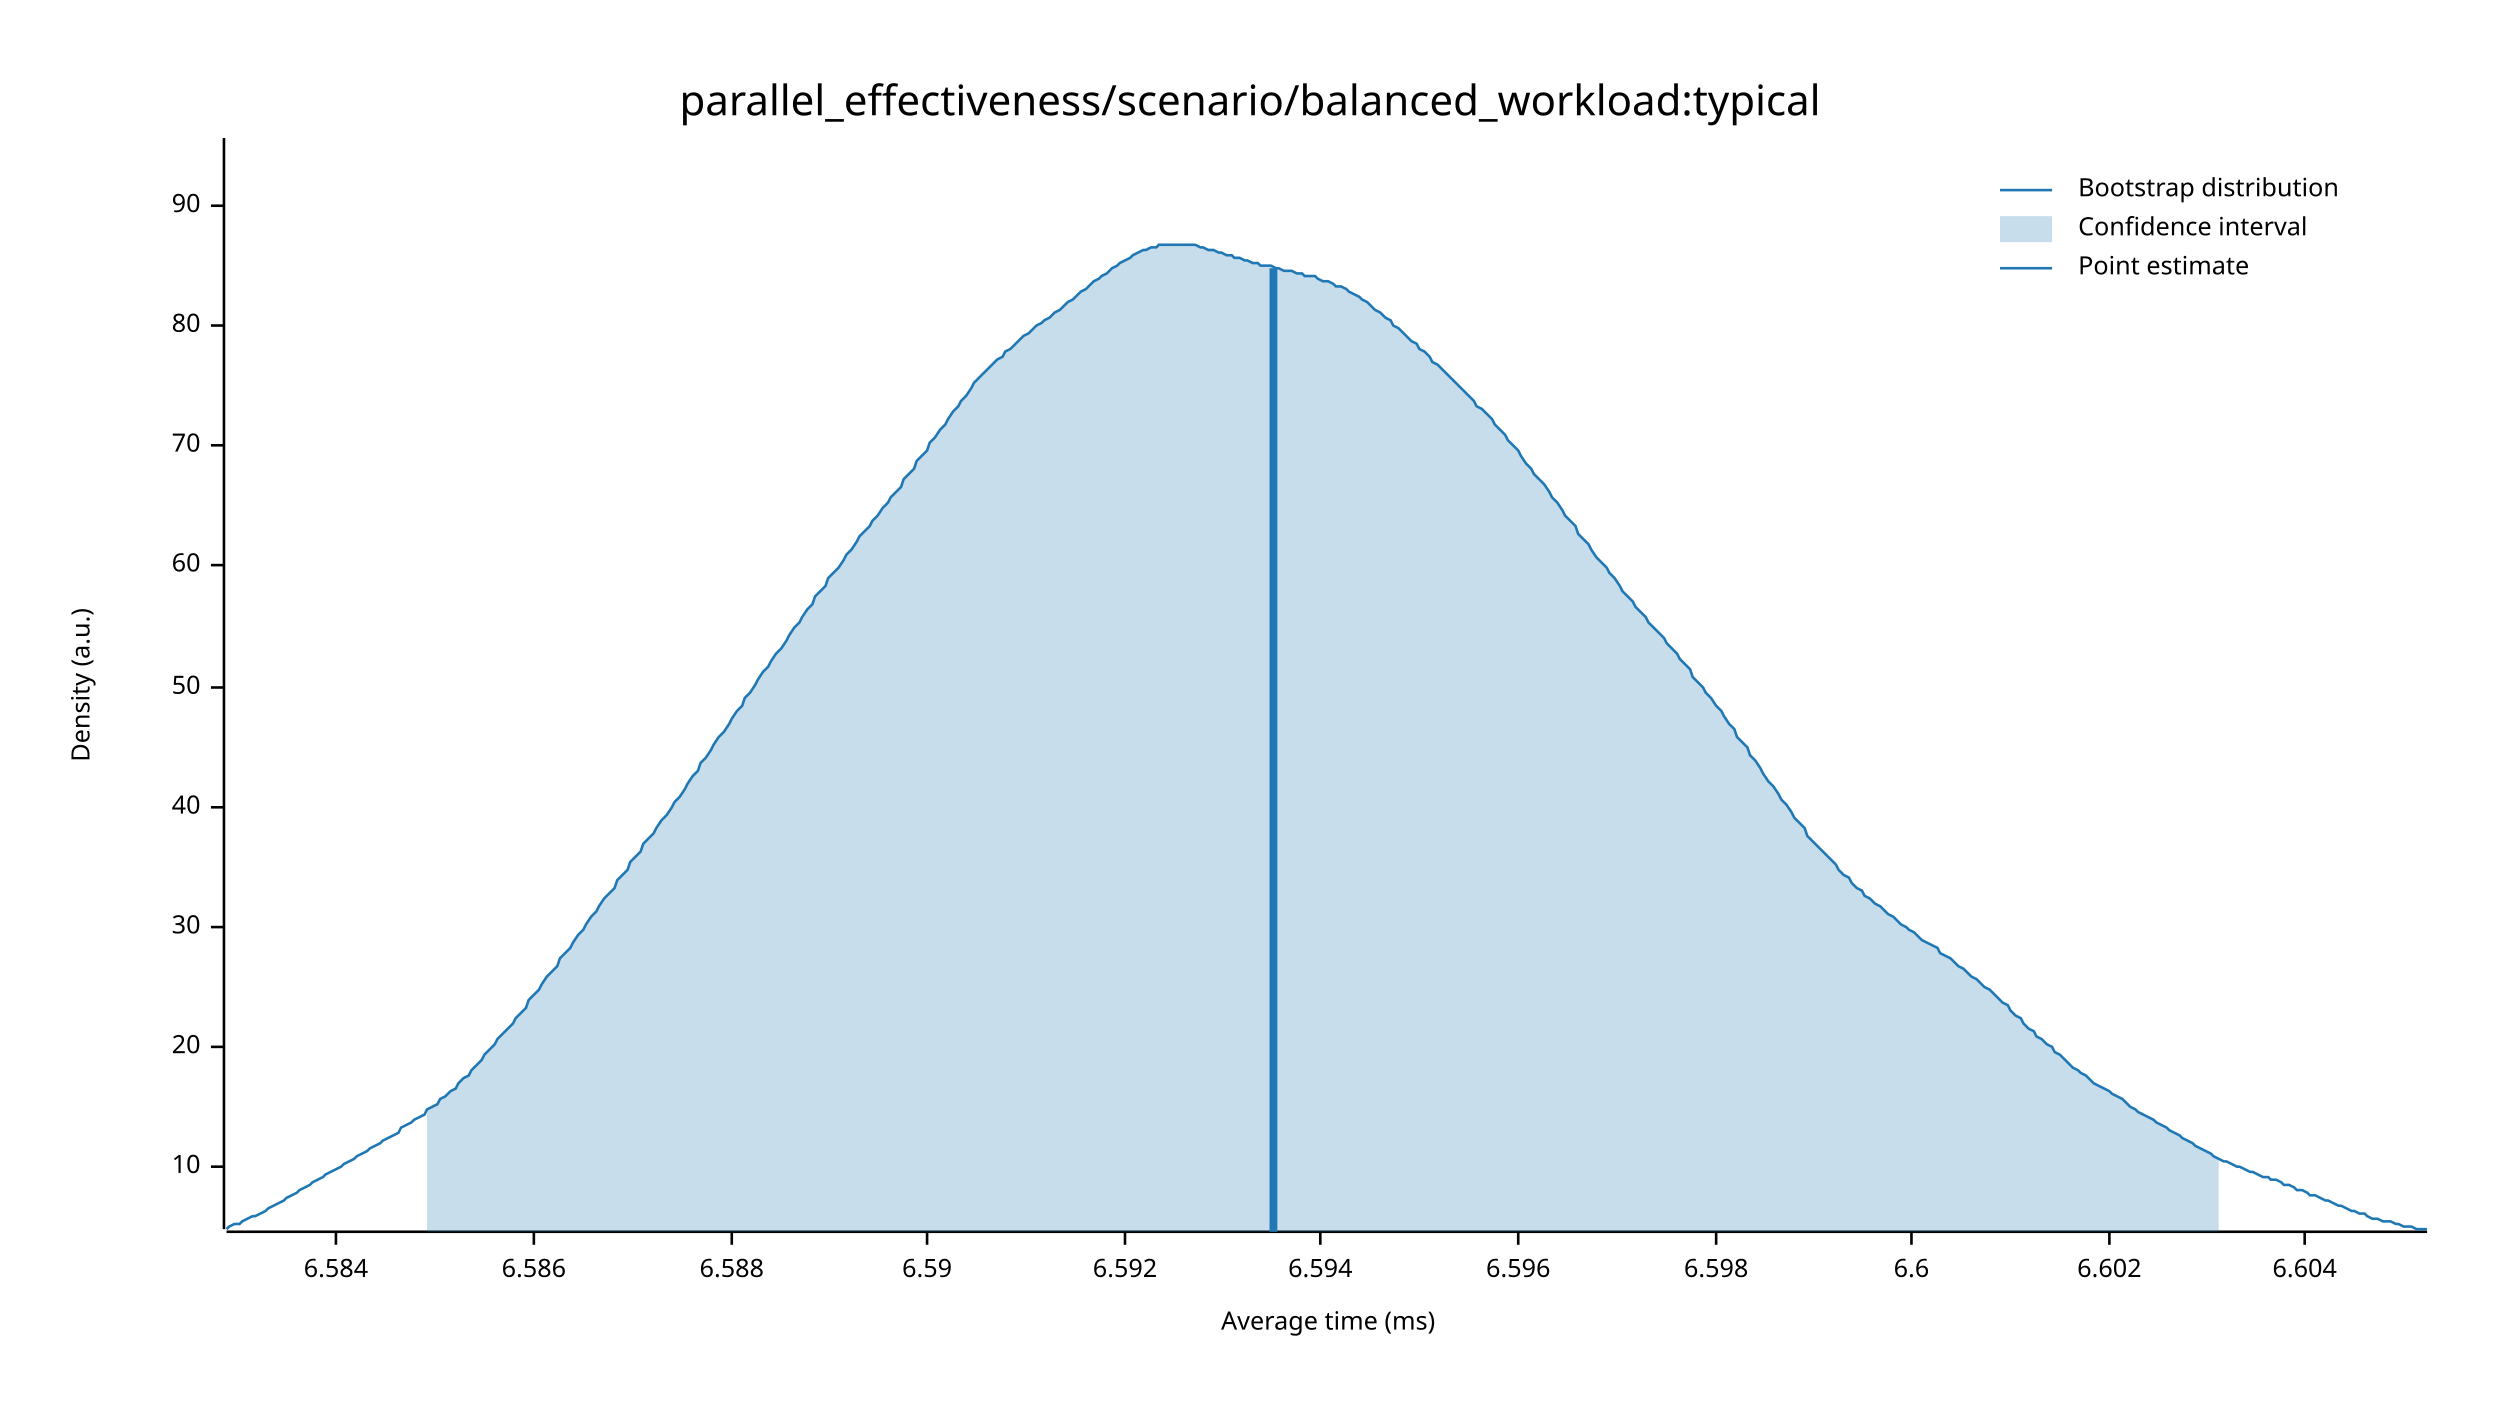
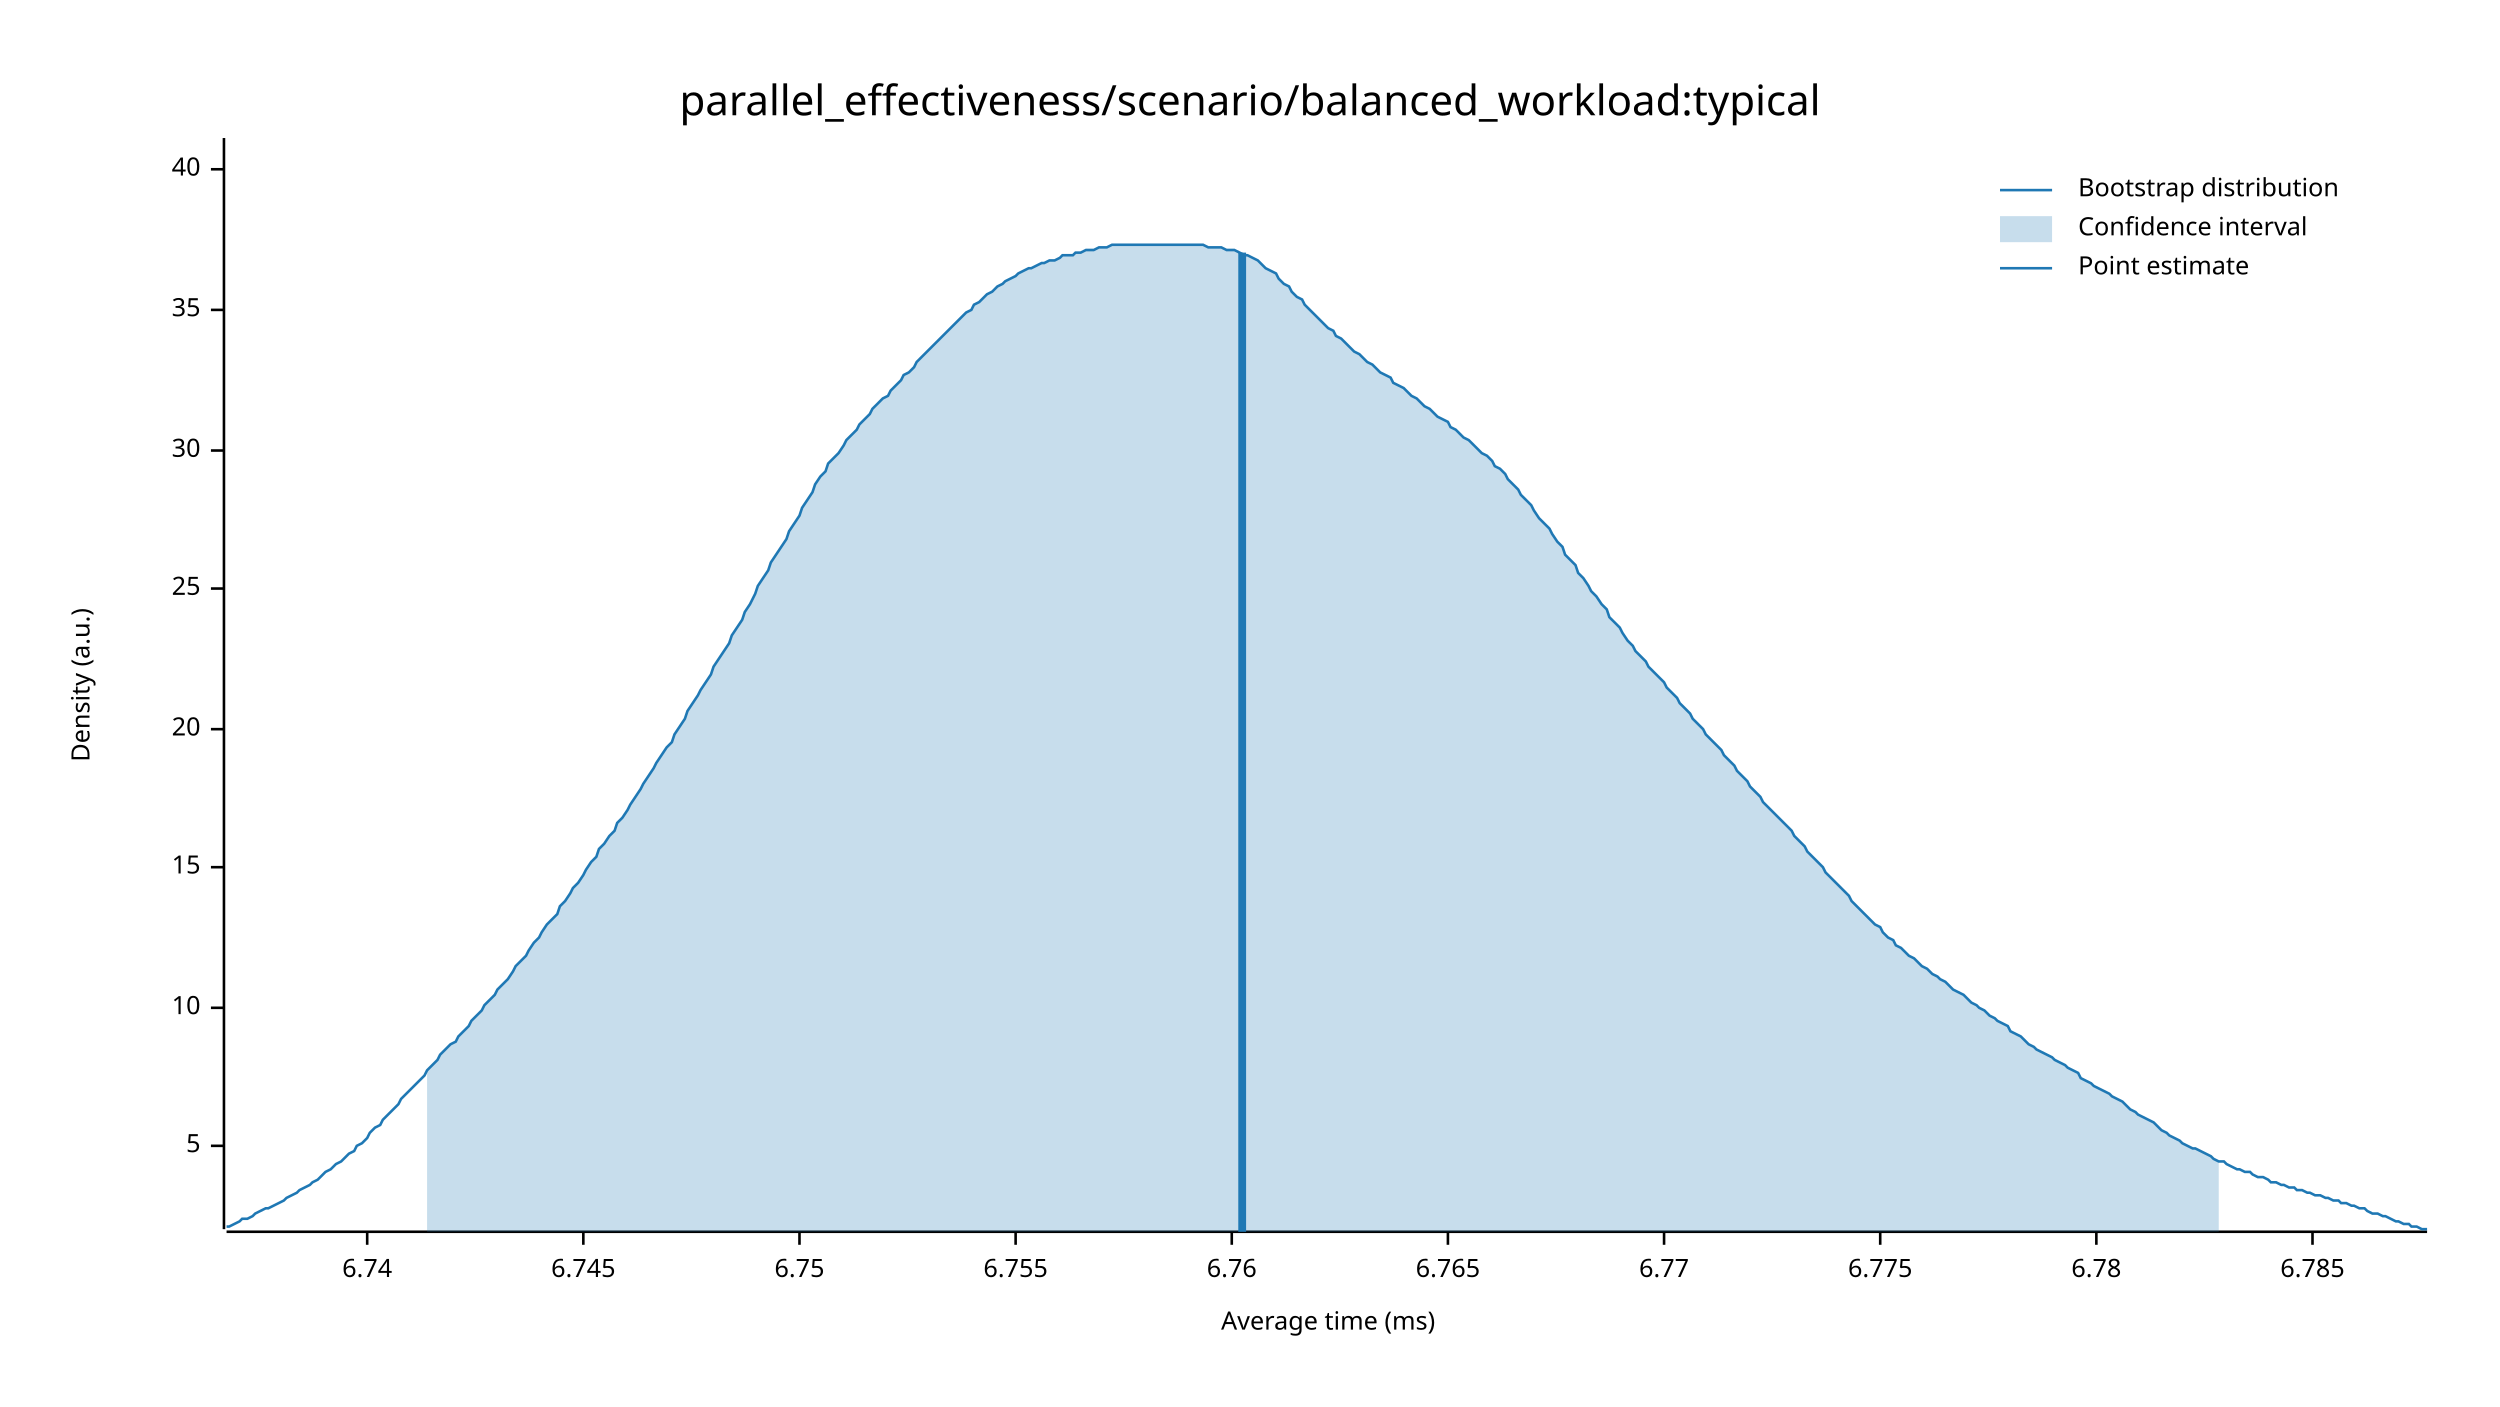
<svg xmlns="http://www.w3.org/2000/svg" width="960" height="540" viewBox="0 0 960 540">
  <text x="480" y="32" dy="0.76em" text-anchor="middle" font-family="sans-serif" font-size="16.129" opacity="1" fill="#000000">
parallel_effectiveness/scenario/balanced_workload:typical
</text>
  <text x="27" y="263" dy="0.76em" text-anchor="middle" font-family="sans-serif" font-size="9.677" opacity="1" fill="#000000" transform="rotate(270, 27, 263)">
Density (a.u.)
</text>
  <text x="510" y="513" dy="-0.5ex" text-anchor="middle" font-family="sans-serif" font-size="9.677" opacity="1" fill="#000000">
Average time (ms)
</text>
  <polyline fill="none" opacity="1" stroke="#000000" stroke-width="1" points="86,53 86,472 " />
-   <text x="77" y="448" dy="0.5ex" text-anchor="end" font-family="sans-serif" font-size="9.677" opacity="1" fill="#000000">
+   <text x="77" y="440" dy="0.5ex" text-anchor="end" font-family="sans-serif" font-size="9.677" opacity="1" fill="#000000">
+ 5
+ </text>
+   <polyline fill="none" opacity="1" stroke="#000000" stroke-width="1" points="81,440 86,440 " />
+   <text x="77" y="387" dy="0.5ex" text-anchor="end" font-family="sans-serif" font-size="9.677" opacity="1" fill="#000000">
10
</text>
-   <polyline fill="none" opacity="1" stroke="#000000" stroke-width="1" points="81,448 86,448 " />
-   <text x="77" y="402" dy="0.5ex" text-anchor="end" font-family="sans-serif" font-size="9.677" opacity="1" fill="#000000">
+   <polyline fill="none" opacity="1" stroke="#000000" stroke-width="1" points="81,387 86,387 " />
+   <text x="77" y="333" dy="0.5ex" text-anchor="end" font-family="sans-serif" font-size="9.677" opacity="1" fill="#000000">
+ 15
+ </text>
+   <polyline fill="none" opacity="1" stroke="#000000" stroke-width="1" points="81,333 86,333 " />
+   <text x="77" y="280" dy="0.5ex" text-anchor="end" font-family="sans-serif" font-size="9.677" opacity="1" fill="#000000">
20
</text>
-   <polyline fill="none" opacity="1" stroke="#000000" stroke-width="1" points="81,402 86,402 " />
-   <text x="77" y="356" dy="0.5ex" text-anchor="end" font-family="sans-serif" font-size="9.677" opacity="1" fill="#000000">
+   <polyline fill="none" opacity="1" stroke="#000000" stroke-width="1" points="81,280 86,280 " />
+   <text x="77" y="226" dy="0.5ex" text-anchor="end" font-family="sans-serif" font-size="9.677" opacity="1" fill="#000000">
+ 25
+ </text>
+   <polyline fill="none" opacity="1" stroke="#000000" stroke-width="1" points="81,226 86,226 " />
+   <text x="77" y="173" dy="0.5ex" text-anchor="end" font-family="sans-serif" font-size="9.677" opacity="1" fill="#000000">
30
</text>
-   <polyline fill="none" opacity="1" stroke="#000000" stroke-width="1" points="81,356 86,356 " />
-   <text x="77" y="310" dy="0.5ex" text-anchor="end" font-family="sans-serif" font-size="9.677" opacity="1" fill="#000000">
+   <polyline fill="none" opacity="1" stroke="#000000" stroke-width="1" points="81,173 86,173 " />
+   <text x="77" y="119" dy="0.5ex" text-anchor="end" font-family="sans-serif" font-size="9.677" opacity="1" fill="#000000">
+ 35
+ </text>
+   <polyline fill="none" opacity="1" stroke="#000000" stroke-width="1" points="81,119 86,119 " />
+   <text x="77" y="65" dy="0.5ex" text-anchor="end" font-family="sans-serif" font-size="9.677" opacity="1" fill="#000000">
40
</text>
-   <polyline fill="none" opacity="1" stroke="#000000" stroke-width="1" points="81,310 86,310 " />
-   <text x="77" y="264" dy="0.5ex" text-anchor="end" font-family="sans-serif" font-size="9.677" opacity="1" fill="#000000">
- 50
+   <polyline fill="none" opacity="1" stroke="#000000" stroke-width="1" points="81,65 86,65 " />
+   <polyline fill="none" opacity="1" stroke="#000000" stroke-width="1" points="87,473 932,473 " />
+   <text x="141" y="483" dy="0.76em" text-anchor="middle" font-family="sans-serif" font-size="9.677" opacity="1" fill="#000000">
+ 6.74
</text>
-   <polyline fill="none" opacity="1" stroke="#000000" stroke-width="1" points="81,264 86,264 " />
-   <text x="77" y="217" dy="0.5ex" text-anchor="end" font-family="sans-serif" font-size="9.677" opacity="1" fill="#000000">
- 60
+   <polyline fill="none" opacity="1" stroke="#000000" stroke-width="1" points="141,473 141,478 " />
+   <text x="224" y="483" dy="0.76em" text-anchor="middle" font-family="sans-serif" font-size="9.677" opacity="1" fill="#000000">
+ 6.745
</text>
-   <polyline fill="none" opacity="1" stroke="#000000" stroke-width="1" points="81,217 86,217 " />
-   <text x="77" y="171" dy="0.5ex" text-anchor="end" font-family="sans-serif" font-size="9.677" opacity="1" fill="#000000">
- 70
+   <polyline fill="none" opacity="1" stroke="#000000" stroke-width="1" points="224,473 224,478 " />
+   <text x="307" y="483" dy="0.76em" text-anchor="middle" font-family="sans-serif" font-size="9.677" opacity="1" fill="#000000">
+ 6.75
</text>
-   <polyline fill="none" opacity="1" stroke="#000000" stroke-width="1" points="81,171 86,171 " />
-   <text x="77" y="125" dy="0.5ex" text-anchor="end" font-family="sans-serif" font-size="9.677" opacity="1" fill="#000000">
- 80
+   <polyline fill="none" opacity="1" stroke="#000000" stroke-width="1" points="307,473 307,478 " />
+   <text x="390" y="483" dy="0.76em" text-anchor="middle" font-family="sans-serif" font-size="9.677" opacity="1" fill="#000000">
+ 6.755
</text>
-   <polyline fill="none" opacity="1" stroke="#000000" stroke-width="1" points="81,125 86,125 " />
-   <text x="77" y="79" dy="0.5ex" text-anchor="end" font-family="sans-serif" font-size="9.677" opacity="1" fill="#000000">
- 90
+   <polyline fill="none" opacity="1" stroke="#000000" stroke-width="1" points="390,473 390,478 " />
+   <text x="473" y="483" dy="0.76em" text-anchor="middle" font-family="sans-serif" font-size="9.677" opacity="1" fill="#000000">
+ 6.76
</text>
-   <polyline fill="none" opacity="1" stroke="#000000" stroke-width="1" points="81,79 86,79 " />
-   <polyline fill="none" opacity="1" stroke="#000000" stroke-width="1" points="87,473 932,473 " />
-   <text x="129" y="483" dy="0.76em" text-anchor="middle" font-family="sans-serif" font-size="9.677" opacity="1" fill="#000000">
- 6.584
+   <polyline fill="none" opacity="1" stroke="#000000" stroke-width="1" points="473,473 473,478 " />
+   <text x="556" y="483" dy="0.76em" text-anchor="middle" font-family="sans-serif" font-size="9.677" opacity="1" fill="#000000">
+ 6.765
</text>
-   <polyline fill="none" opacity="1" stroke="#000000" stroke-width="1" points="129,473 129,478 " />
-   <text x="205" y="483" dy="0.76em" text-anchor="middle" font-family="sans-serif" font-size="9.677" opacity="1" fill="#000000">
- 6.586
+   <polyline fill="none" opacity="1" stroke="#000000" stroke-width="1" points="556,473 556,478 " />
+   <text x="639" y="483" dy="0.76em" text-anchor="middle" font-family="sans-serif" font-size="9.677" opacity="1" fill="#000000">
+ 6.77
</text>
-   <polyline fill="none" opacity="1" stroke="#000000" stroke-width="1" points="205,473 205,478 " />
-   <text x="281" y="483" dy="0.76em" text-anchor="middle" font-family="sans-serif" font-size="9.677" opacity="1" fill="#000000">
- 6.588
+   <polyline fill="none" opacity="1" stroke="#000000" stroke-width="1" points="639,473 639,478 " />
+   <text x="722" y="483" dy="0.76em" text-anchor="middle" font-family="sans-serif" font-size="9.677" opacity="1" fill="#000000">
+ 6.775
</text>
-   <polyline fill="none" opacity="1" stroke="#000000" stroke-width="1" points="281,473 281,478 " />
-   <text x="356" y="483" dy="0.76em" text-anchor="middle" font-family="sans-serif" font-size="9.677" opacity="1" fill="#000000">
- 6.59
+   <polyline fill="none" opacity="1" stroke="#000000" stroke-width="1" points="722,473 722,478 " />
+   <text x="805" y="483" dy="0.76em" text-anchor="middle" font-family="sans-serif" font-size="9.677" opacity="1" fill="#000000">
+ 6.78
</text>
-   <polyline fill="none" opacity="1" stroke="#000000" stroke-width="1" points="356,473 356,478 " />
-   <text x="432" y="483" dy="0.76em" text-anchor="middle" font-family="sans-serif" font-size="9.677" opacity="1" fill="#000000">
- 6.592
+   <polyline fill="none" opacity="1" stroke="#000000" stroke-width="1" points="805,473 805,478 " />
+   <text x="888" y="483" dy="0.76em" text-anchor="middle" font-family="sans-serif" font-size="9.677" opacity="1" fill="#000000">
+ 6.785
</text>
-   <polyline fill="none" opacity="1" stroke="#000000" stroke-width="1" points="432,473 432,478 " />
-   <text x="507" y="483" dy="0.76em" text-anchor="middle" font-family="sans-serif" font-size="9.677" opacity="1" fill="#000000">
- 6.594
- </text>
-   <polyline fill="none" opacity="1" stroke="#000000" stroke-width="1" points="507,473 507,478 " />
-   <text x="583" y="483" dy="0.76em" text-anchor="middle" font-family="sans-serif" font-size="9.677" opacity="1" fill="#000000">
- 6.596
- </text>
-   <polyline fill="none" opacity="1" stroke="#000000" stroke-width="1" points="583,473 583,478 " />
-   <text x="659" y="483" dy="0.76em" text-anchor="middle" font-family="sans-serif" font-size="9.677" opacity="1" fill="#000000">
- 6.598
- </text>
-   <polyline fill="none" opacity="1" stroke="#000000" stroke-width="1" points="659,473 659,478 " />
-   <text x="734" y="483" dy="0.76em" text-anchor="middle" font-family="sans-serif" font-size="9.677" opacity="1" fill="#000000">
- 6.6
- </text>
-   <polyline fill="none" opacity="1" stroke="#000000" stroke-width="1" points="734,473 734,478 " />
-   <text x="810" y="483" dy="0.76em" text-anchor="middle" font-family="sans-serif" font-size="9.677" opacity="1" fill="#000000">
- 6.602
- </text>
-   <polyline fill="none" opacity="1" stroke="#000000" stroke-width="1" points="810,473 810,478 " />
-   <text x="885" y="483" dy="0.76em" text-anchor="middle" font-family="sans-serif" font-size="9.677" opacity="1" fill="#000000">
- 6.604
- </text>
-   <polyline fill="none" opacity="1" stroke="#000000" stroke-width="1" points="885,473 885,478 " />
-   <polyline fill="none" opacity="1" stroke="#1F78B4" stroke-width="1" points="87,472 88,471 90,470 92,470 93,469 95,468 97,467 98,467 100,466 102,465 103,464 105,463 107,462 109,461 110,460 112,459 114,458 115,457 117,456 119,455 120,454 122,453 124,452 125,451 127,450 129,449 131,448 132,447 134,446 136,445 137,444 139,443 141,442 142,441 144,440 146,439 147,438 149,437 151,436 153,435 154,433 156,432 158,431 159,430 161,429 163,428 164,426 166,425 168,424 169,422 171,421 173,419 175,418 176,416 178,414 180,413 181,411 183,409 185,407 186,405 188,403 190,401 191,399 193,397 195,395 197,393 198,391 200,389 202,387 203,384 205,382 207,380 208,378 210,375 212,373 214,371 215,368 217,366 219,364 220,362 222,359 224,357 225,355 227,352 229,350 230,348 232,345 234,343 236,341 237,338 239,336 241,334 242,331 244,329 246,327 247,324 249,322 251,320 252,318 254,315 256,313 258,310 259,308 261,306 263,303 264,301 266,298 268,296 269,293 271,291 273,288 274,286 276,283 278,281 280,278 281,276 283,273 285,271 286,268 288,266 290,263 291,261 293,258 295,256 296,254 298,251 300,249 302,246 303,244 305,241 307,239 308,237 310,234 312,232 313,229 315,227 317,225 318,222 320,220 322,218 324,215 325,213 327,211 329,208 330,206 332,204 334,202 335,200 337,198 339,195 341,193 342,191 344,189 346,187 347,184 349,182 351,180 352,177 354,175 356,173 357,170 359,168 361,165 363,163 364,161 366,158 368,156 369,154 371,152 373,149 374,147 376,145 378,143 379,142 381,140 383,138 385,137 386,135 388,134 390,132 391,131 393,129 395,128 396,127 398,125 400,124 401,123 403,122 405,120 407,119 408,118 410,116 412,115 413,114 415,112 417,111 418,110 420,108 422,107 423,106 425,105 427,103 429,102 430,101 432,100 434,99 435,98 437,97 439,96 440,96 442,95 444,95 445,94 447,94 449,94 451,94 452,94 454,94 456,94 457,94 459,94 461,95 462,95 464,96 466,96 468,97 469,97 471,98 473,98 474,99 476,99 478,100 479,100 481,101 483,101 484,102 486,102 488,102 490,103 491,103 493,104 495,104 496,104 498,105 500,105 501,106 503,106 505,106 506,107 508,108 510,108 512,109 513,110 515,110 517,111 518,112 520,113 522,114 523,115 525,116 527,118 528,119 530,120 532,122 534,123 535,125 537,126 539,128 540,129 542,131 544,132 545,134 547,135 549,137 550,139 552,140 554,142 556,144 557,145 559,147 561,149 562,150 564,152 566,154 567,156 569,157 571,159 573,161 574,163 576,165 578,167 579,169 581,171 583,173 584,175 586,178 588,180 589,182 591,184 593,186 595,189 596,191 598,193 600,196 601,198 603,200 605,202 606,205 608,207 610,209 611,211 613,214 615,216 617,218 618,220 620,222 622,225 623,227 625,229 627,231 628,233 630,235 632,237 633,239 635,241 637,243 639,245 640,247 642,249 644,251 645,253 647,255 649,257 650,260 652,262 654,264 655,266 657,268 659,271 661,273 662,275 664,278 666,280 667,283 669,285 671,287 672,290 674,292 676,295 677,297 679,300 681,302 683,305 684,307 686,309 688,312 689,314 691,316 693,318 694,321 696,323 698,325 700,327 701,328 703,330 705,332 706,334 708,336 710,337 711,339 713,341 715,342 716,344 718,345 720,347 722,348 723,349 725,351 727,352 728,353 730,355 732,356 733,357 735,358 737,360 738,361 740,362 742,363 744,364 745,366 747,367 749,368 750,369 752,371 754,372 755,373 757,375 759,376 760,377 762,379 764,380 766,382 767,383 769,385 771,386 772,388 774,390 776,391 777,393 779,395 781,396 782,398 784,399 786,401 788,402 789,404 791,405 793,407 794,408 796,410 798,411 799,412 801,413 803,415 804,416 806,417 808,418 810,419 811,420 813,421 815,422 816,423 818,425 820,426 821,427 823,428 825,429 827,430 828,431 830,432 832,433 833,434 835,435 837,436 838,437 840,438 842,439 843,440 845,441 847,442 849,443 850,444 852,445 854,446 855,446 857,447 859,448 860,448 862,449 864,450 865,450 867,451 869,452 871,452 872,453 874,453 876,454 877,455 879,455 881,456 882,457 884,457 886,458 887,459 889,459 891,460 893,461 894,461 896,462 898,463 899,463 901,464 903,465 904,465 906,466 908,466 909,467 911,468 913,468 915,469 916,469 918,469 920,470 921,470 923,471 925,471 926,471 928,472 930,472 932,472 " />
-   <polygon opacity="0.25" fill="#1F78B4" points="164,426 166,425 168,424 169,422 171,421 173,419 175,418 176,416 178,414 180,413 181,411 183,409 185,407 186,405 188,403 190,401 191,399 193,397 195,395 197,393 198,391 200,389 202,387 203,384 205,382 207,380 208,378 210,375 212,373 214,371 215,368 217,366 219,364 220,362 222,359 224,357 225,355 227,352 229,350 230,348 232,345 234,343 236,341 237,338 239,336 241,334 242,331 244,329 246,327 247,324 249,322 251,320 252,318 254,315 256,313 258,310 259,308 261,306 263,303 264,301 266,298 268,296 269,293 271,291 273,288 274,286 276,283 278,281 280,278 281,276 283,273 285,271 286,268 288,266 290,263 291,261 293,258 295,256 296,254 298,251 300,249 302,246 303,244 305,241 307,239 308,237 310,234 312,232 313,229 315,227 317,225 318,222 320,220 322,218 324,215 325,213 327,211 329,208 330,206 332,204 334,202 335,200 337,198 339,195 341,193 342,191 344,189 346,187 347,184 349,182 351,180 352,177 354,175 356,173 357,170 359,168 361,165 363,163 364,161 366,158 368,156 369,154 371,152 373,149 374,147 376,145 378,143 379,142 381,140 383,138 385,137 386,135 388,134 390,132 391,131 393,129 395,128 396,127 398,125 400,124 401,123 403,122 405,120 407,119 408,118 410,116 412,115 413,114 415,112 417,111 418,110 420,108 422,107 423,106 425,105 427,103 429,102 430,101 432,100 434,99 435,98 437,97 439,96 440,96 442,95 444,95 445,94 447,94 449,94 451,94 452,94 454,94 456,94 457,94 459,94 461,95 462,95 464,96 466,96 468,97 469,97 471,98 473,98 474,99 476,99 478,100 479,100 481,101 483,101 484,102 486,102 488,102 490,103 491,103 493,104 495,104 496,104 498,105 500,105 501,106 503,106 505,106 506,107 508,108 510,108 512,109 513,110 515,110 517,111 518,112 520,113 522,114 523,115 525,116 527,118 528,119 530,120 532,122 534,123 535,125 537,126 539,128 540,129 542,131 544,132 545,134 547,135 549,137 550,139 552,140 554,142 556,144 557,145 559,147 561,149 562,150 564,152 566,154 567,156 569,157 571,159 573,161 574,163 576,165 578,167 579,169 581,171 583,173 584,175 586,178 588,180 589,182 591,184 593,186 595,189 596,191 598,193 600,196 601,198 603,200 605,202 606,205 608,207 610,209 611,211 613,214 615,216 617,218 618,220 620,222 622,225 623,227 625,229 627,231 628,233 630,235 632,237 633,239 635,241 637,243 639,245 640,247 642,249 644,251 645,253 647,255 649,257 650,260 652,262 654,264 655,266 657,268 659,271 661,273 662,275 664,278 666,280 667,283 669,285 671,287 672,290 674,292 676,295 677,297 679,300 681,302 683,305 684,307 686,309 688,312 689,314 691,316 693,318 694,321 696,323 698,325 700,327 701,328 703,330 705,332 706,334 708,336 710,337 711,339 713,341 715,342 716,344 718,345 720,347 722,348 723,349 725,351 727,352 728,353 730,355 732,356 733,357 735,358 737,360 738,361 740,362 742,363 744,364 745,366 747,367 749,368 750,369 752,371 754,372 755,373 757,375 759,376 760,377 762,379 764,380 766,382 767,383 769,385 771,386 772,388 774,390 776,391 777,393 779,395 781,396 782,398 784,399 786,401 788,402 789,404 791,405 793,407 794,408 796,410 798,411 799,412 801,413 803,415 804,416 806,417 808,418 810,419 811,420 813,421 815,422 816,423 818,425 820,426 821,427 823,428 825,429 827,430 828,431 830,432 832,433 833,434 835,435 837,436 838,437 840,438 842,439 843,440 845,441 847,442 849,443 850,444 852,445 852,473 164,473 " />
-   <polyline fill="none" opacity="1" stroke="#1F78B4" stroke-width="3" points="489,473 489,103 " />
+   <polyline fill="none" opacity="1" stroke="#000000" stroke-width="1" points="888,473 888,478 " />
+   <polyline fill="none" opacity="1" stroke="#1F78B4" stroke-width="1" points="87,471 88,471 90,470 92,469 93,468 95,468 97,467 98,466 100,465 102,464 103,464 105,463 107,462 109,461 110,460 112,459 114,458 115,457 117,456 119,455 120,454 122,453 124,451 125,450 127,449 129,447 131,446 132,445 134,443 136,442 137,440 139,439 141,437 142,435 144,433 146,432 147,430 149,428 151,426 153,424 154,422 156,420 158,418 159,417 161,415 163,413 164,411 166,409 168,407 169,405 171,403 173,401 175,400 176,398 178,396 180,394 181,392 183,390 185,388 186,386 188,384 190,382 191,380 193,378 195,376 197,373 198,371 200,369 202,367 203,365 205,362 207,360 208,358 210,355 212,353 214,351 215,348 217,346 219,343 220,341 222,339 224,336 225,334 227,331 229,329 230,326 232,324 234,321 236,319 237,316 239,314 241,311 242,309 244,306 246,303 247,301 249,298 251,295 252,293 254,290 256,287 258,285 259,282 261,279 263,276 264,273 266,270 268,267 269,265 271,262 273,259 274,256 276,253 278,250 280,247 281,244 283,241 285,238 286,235 288,232 290,228 291,225 293,222 295,219 296,216 298,213 300,210 302,207 303,204 305,201 307,198 308,195 310,192 312,189 313,186 315,183 317,181 318,178 320,176 322,174 324,171 325,169 327,167 329,165 330,163 332,161 334,159 335,157 337,155 339,153 341,152 342,150 344,148 346,146 347,144 349,143 351,141 352,139 354,137 356,135 357,134 359,132 361,130 363,128 364,127 366,125 368,123 369,122 371,120 373,119 374,117 376,116 378,114 379,113 381,112 383,110 385,109 386,108 388,107 390,106 391,105 393,104 395,103 396,103 398,102 400,101 401,101 403,100 405,100 407,99 408,98 410,98 412,98 413,97 415,97 417,96 418,96 420,96 422,95 423,95 425,95 427,94 429,94 430,94 432,94 434,94 435,94 437,94 439,94 440,94 442,94 444,94 445,94 447,94 449,94 451,94 452,94 454,94 456,94 457,94 459,94 461,94 462,94 464,95 466,95 468,95 469,95 471,96 473,96 474,96 476,97 478,98 479,98 481,99 483,100 484,101 486,103 488,104 490,105 491,107 493,109 495,110 496,112 498,114 500,115 501,117 503,119 505,121 506,122 508,124 510,126 512,127 513,129 515,130 517,132 518,133 520,135 522,136 523,137 525,139 527,140 528,141 530,143 532,144 534,145 535,147 537,148 539,149 540,150 542,152 544,153 545,154 547,156 549,157 550,158 552,160 554,161 556,162 557,164 559,165 561,167 562,168 564,169 566,171 567,172 569,174 571,175 573,177 574,179 576,180 578,182 579,184 581,186 583,188 584,190 586,192 588,194 589,196 591,199 593,201 595,203 596,205 598,208 600,210 601,213 603,215 605,217 606,220 608,222 610,225 611,227 613,229 615,232 617,234 618,237 620,239 622,241 623,243 625,246 627,248 628,250 630,252 632,254 633,256 635,258 637,260 639,262 640,264 642,266 644,268 645,270 647,272 649,274 650,276 652,278 654,280 655,282 657,284 659,286 661,288 662,290 664,292 666,294 667,296 669,298 671,300 672,302 674,304 676,306 677,308 679,310 681,312 683,314 684,315 686,317 688,319 689,321 691,323 693,325 694,327 696,329 698,331 700,333 701,335 703,337 705,339 706,340 708,342 710,344 711,346 713,348 715,350 716,351 718,353 720,355 722,356 723,358 725,360 727,361 728,363 730,364 732,366 733,367 735,368 737,370 738,371 740,372 742,374 744,375 745,376 747,377 749,379 750,380 752,381 754,382 755,383 757,385 759,386 760,387 762,388 764,390 766,391 767,392 769,393 771,394 772,396 774,397 776,398 777,399 779,401 781,402 782,403 784,404 786,405 788,406 789,407 791,408 793,409 794,410 796,411 798,412 799,414 801,415 803,416 804,417 806,418 808,419 810,420 811,421 813,422 815,423 816,424 818,426 820,427 821,428 823,429 825,430 827,431 828,432 830,434 832,435 833,436 835,437 837,438 838,439 840,440 842,441 843,441 845,442 847,443 849,444 850,445 852,446 854,446 855,447 857,448 859,449 860,449 862,450 864,450 865,451 867,452 869,452 871,453 872,454 874,454 876,455 877,455 879,456 881,456 882,457 884,457 886,458 887,458 889,459 891,459 893,460 894,460 896,461 898,461 899,462 901,462 903,463 904,463 906,464 908,464 909,465 911,466 913,466 915,467 916,467 918,468 920,469 921,469 923,470 925,470 926,471 928,471 930,472 932,472 " />
+   <polygon opacity="0.25" fill="#1F78B4" points="164,411 166,409 168,407 169,405 171,403 173,401 175,400 176,398 178,396 180,394 181,392 183,390 185,388 186,386 188,384 190,382 191,380 193,378 195,376 197,373 198,371 200,369 202,367 203,365 205,362 207,360 208,358 210,355 212,353 214,351 215,348 217,346 219,343 220,341 222,339 224,336 225,334 227,331 229,329 230,326 232,324 234,321 236,319 237,316 239,314 241,311 242,309 244,306 246,303 247,301 249,298 251,295 252,293 254,290 256,287 258,285 259,282 261,279 263,276 264,273 266,270 268,267 269,265 271,262 273,259 274,256 276,253 278,250 280,247 281,244 283,241 285,238 286,235 288,232 290,228 291,225 293,222 295,219 296,216 298,213 300,210 302,207 303,204 305,201 307,198 308,195 310,192 312,189 313,186 315,183 317,181 318,178 320,176 322,174 324,171 325,169 327,167 329,165 330,163 332,161 334,159 335,157 337,155 339,153 341,152 342,150 344,148 346,146 347,144 349,143 351,141 352,139 354,137 356,135 357,134 359,132 361,130 363,128 364,127 366,125 368,123 369,122 371,120 373,119 374,117 376,116 378,114 379,113 381,112 383,110 385,109 386,108 388,107 390,106 391,105 393,104 395,103 396,103 398,102 400,101 401,101 403,100 405,100 407,99 408,98 410,98 412,98 413,97 415,97 417,96 418,96 420,96 422,95 423,95 425,95 427,94 429,94 430,94 432,94 434,94 435,94 437,94 439,94 440,94 442,94 444,94 445,94 447,94 449,94 451,94 452,94 454,94 456,94 457,94 459,94 461,94 462,94 464,95 466,95 468,95 469,95 471,96 473,96 474,96 476,97 478,98 479,98 481,99 483,100 484,101 486,103 488,104 490,105 491,107 493,109 495,110 496,112 498,114 500,115 501,117 503,119 505,121 506,122 508,124 510,126 512,127 513,129 515,130 517,132 518,133 520,135 522,136 523,137 525,139 527,140 528,141 530,143 532,144 534,145 535,147 537,148 539,149 540,150 542,152 544,153 545,154 547,156 549,157 550,158 552,160 554,161 556,162 557,164 559,165 561,167 562,168 564,169 566,171 567,172 569,174 571,175 573,177 574,179 576,180 578,182 579,184 581,186 583,188 584,190 586,192 588,194 589,196 591,199 593,201 595,203 596,205 598,208 600,210 601,213 603,215 605,217 606,220 608,222 610,225 611,227 613,229 615,232 617,234 618,237 620,239 622,241 623,243 625,246 627,248 628,250 630,252 632,254 633,256 635,258 637,260 639,262 640,264 642,266 644,268 645,270 647,272 649,274 650,276 652,278 654,280 655,282 657,284 659,286 661,288 662,290 664,292 666,294 667,296 669,298 671,300 672,302 674,304 676,306 677,308 679,310 681,312 683,314 684,315 686,317 688,319 689,321 691,323 693,325 694,327 696,329 698,331 700,333 701,335 703,337 705,339 706,340 708,342 710,344 711,346 713,348 715,350 716,351 718,353 720,355 722,356 723,358 725,360 727,361 728,363 730,364 732,366 733,367 735,368 737,370 738,371 740,372 742,374 744,375 745,376 747,377 749,379 750,380 752,381 754,382 755,383 757,385 759,386 760,387 762,388 764,390 766,391 767,392 769,393 771,394 772,396 774,397 776,398 777,399 779,401 781,402 782,403 784,404 786,405 788,406 789,407 791,408 793,409 794,410 796,411 798,412 799,414 801,415 803,416 804,417 806,418 808,419 810,420 811,421 813,422 815,423 816,424 818,426 820,427 821,428 823,429 825,430 827,431 828,432 830,434 832,435 833,436 835,437 837,438 838,439 840,440 842,441 843,441 845,442 847,443 849,444 850,445 852,446 852,473 164,473 " />
+   <polyline fill="none" opacity="1" stroke="#1F78B4" stroke-width="3" points="477,473 477,97 " />
  <text x="798" y="68" dy="0.76em" text-anchor="start" font-family="sans-serif" font-size="9.677" opacity="1" fill="#000000">
Bootstrap distribution
</text>
  <text x="798" y="83" dy="0.76em" text-anchor="start" font-family="sans-serif" font-size="9.677" opacity="1" fill="#000000">
Confidence interval
</text>
  <text x="798" y="98" dy="0.76em" text-anchor="start" font-family="sans-serif" font-size="9.677" opacity="1" fill="#000000">
Point estimate
</text>
  <polyline fill="none" opacity="1" stroke="#1F78B4" stroke-width="1" points="768,73 788,73 " />
  <rect x="768" y="83" width="20" height="10" opacity="0.25" fill="#1F78B4" stroke="none" />
  <polyline fill="none" opacity="1" stroke="#1F78B4" stroke-width="1" points="768,103 788,103 " />
</svg>
